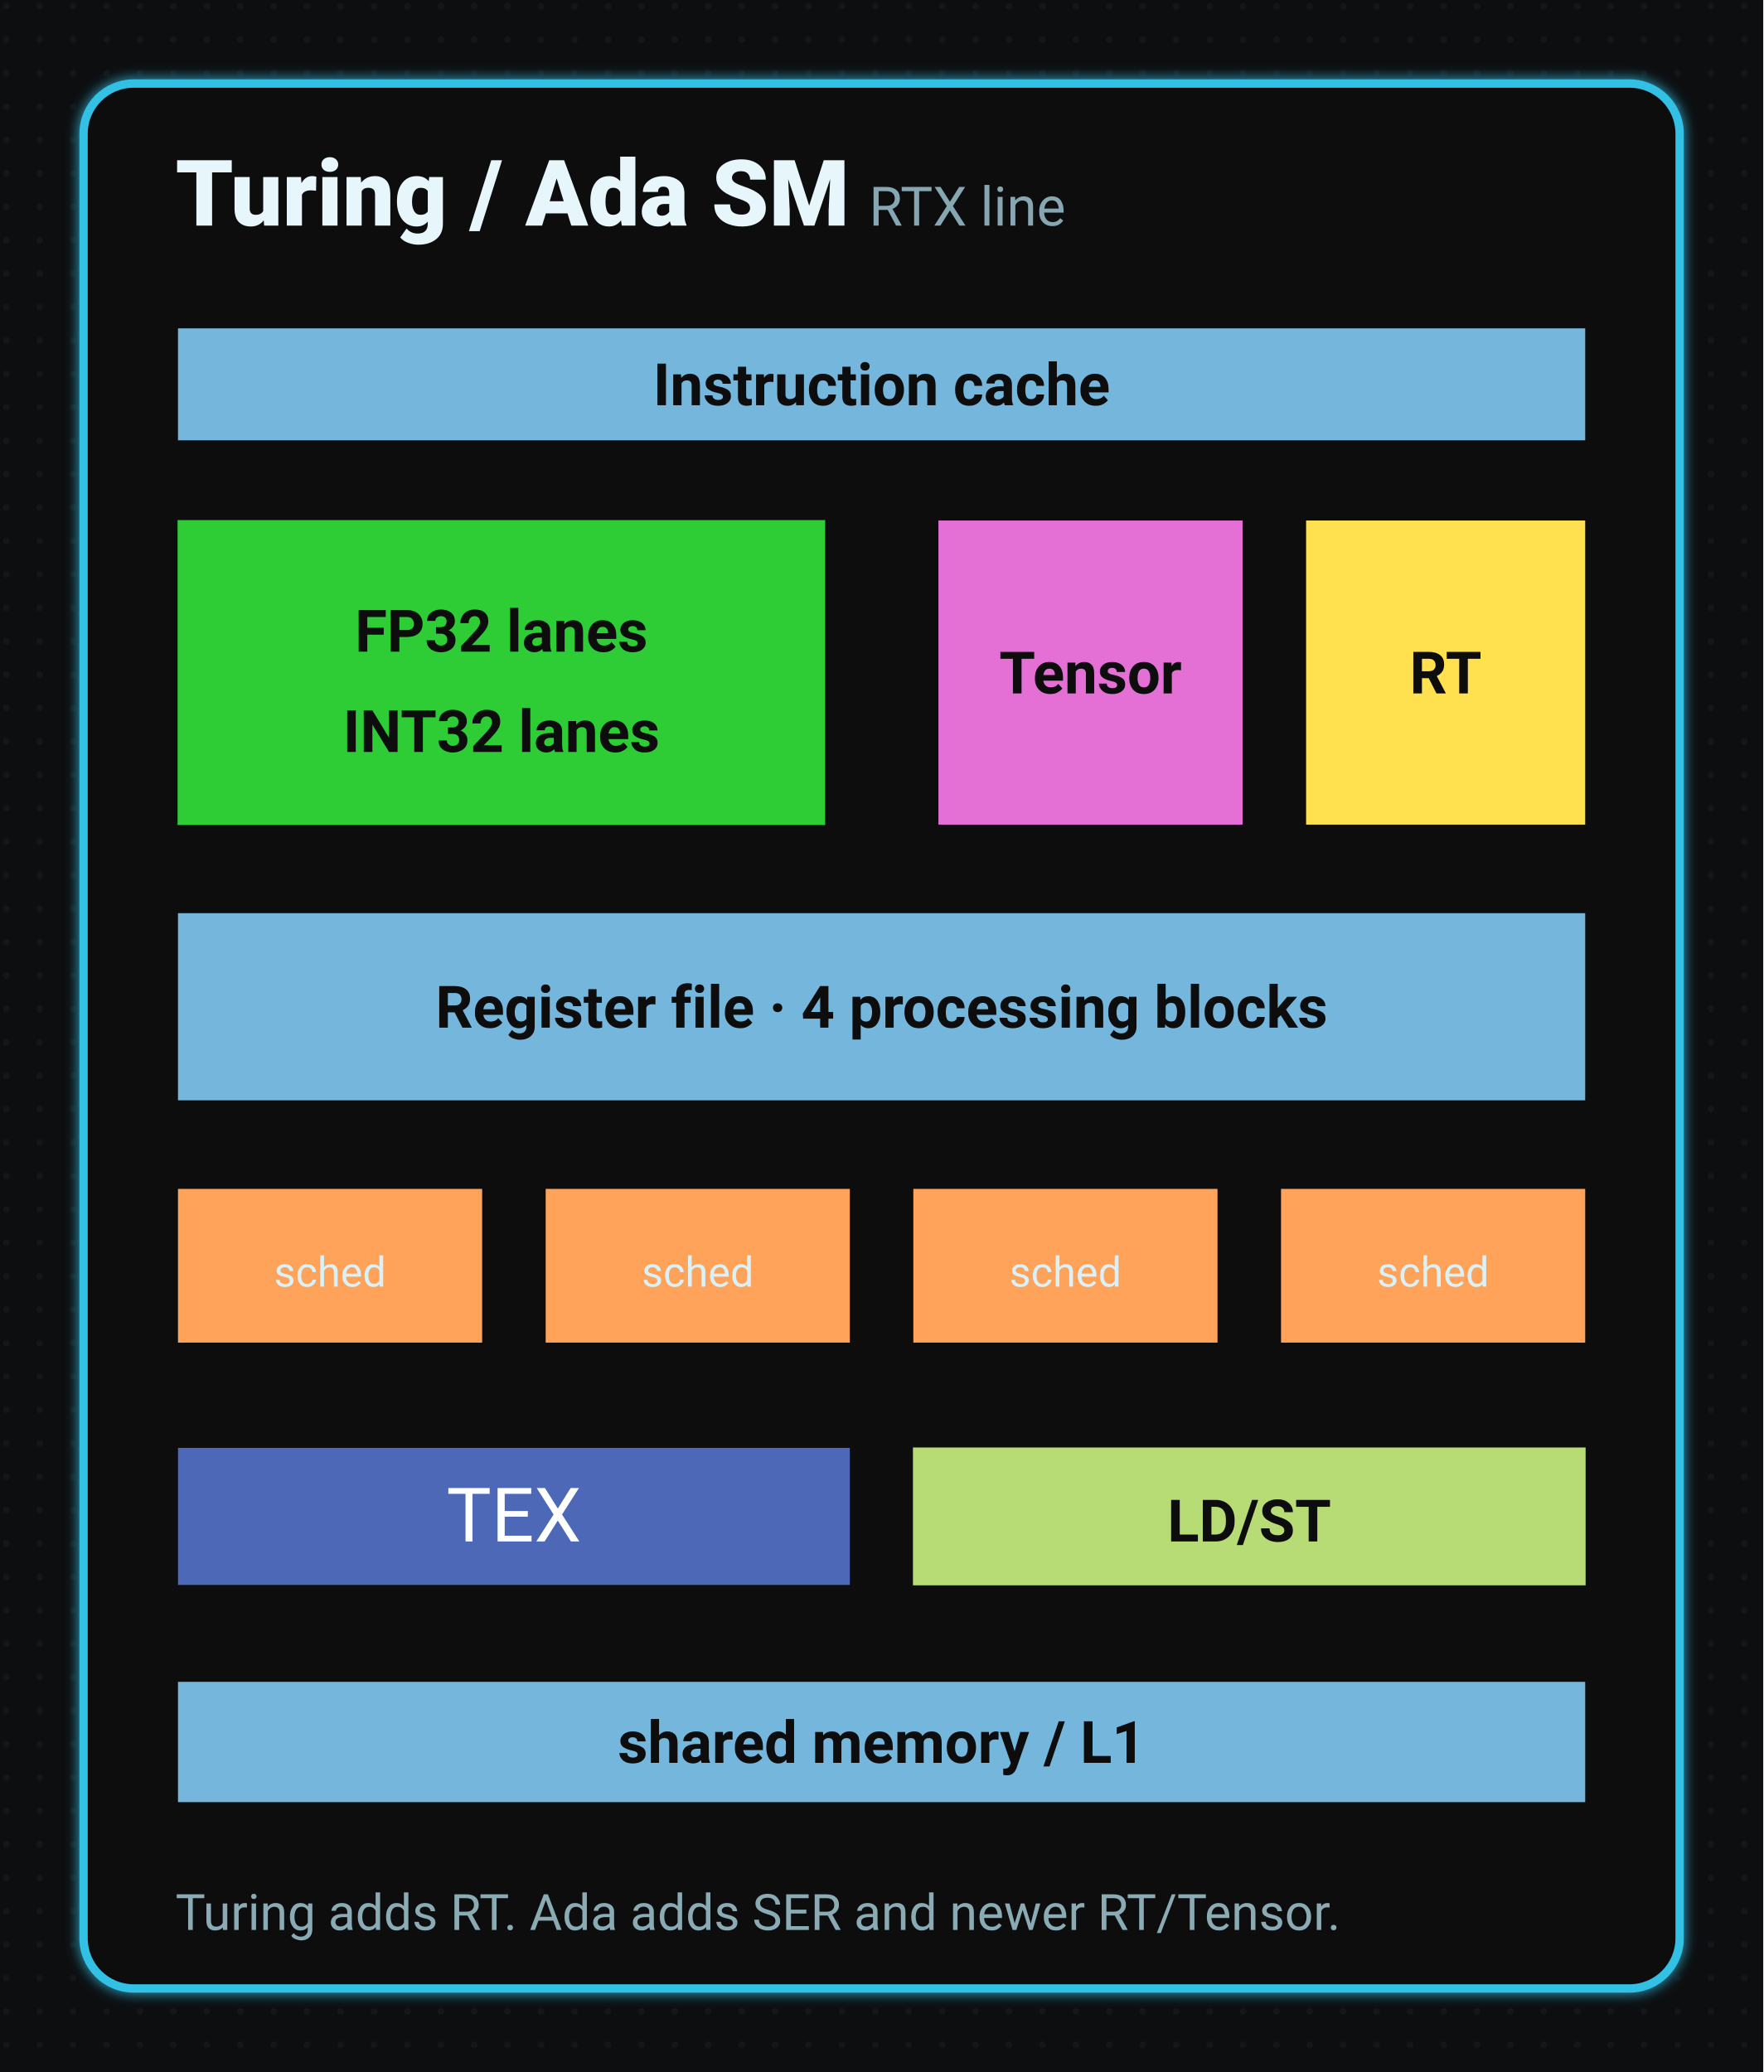
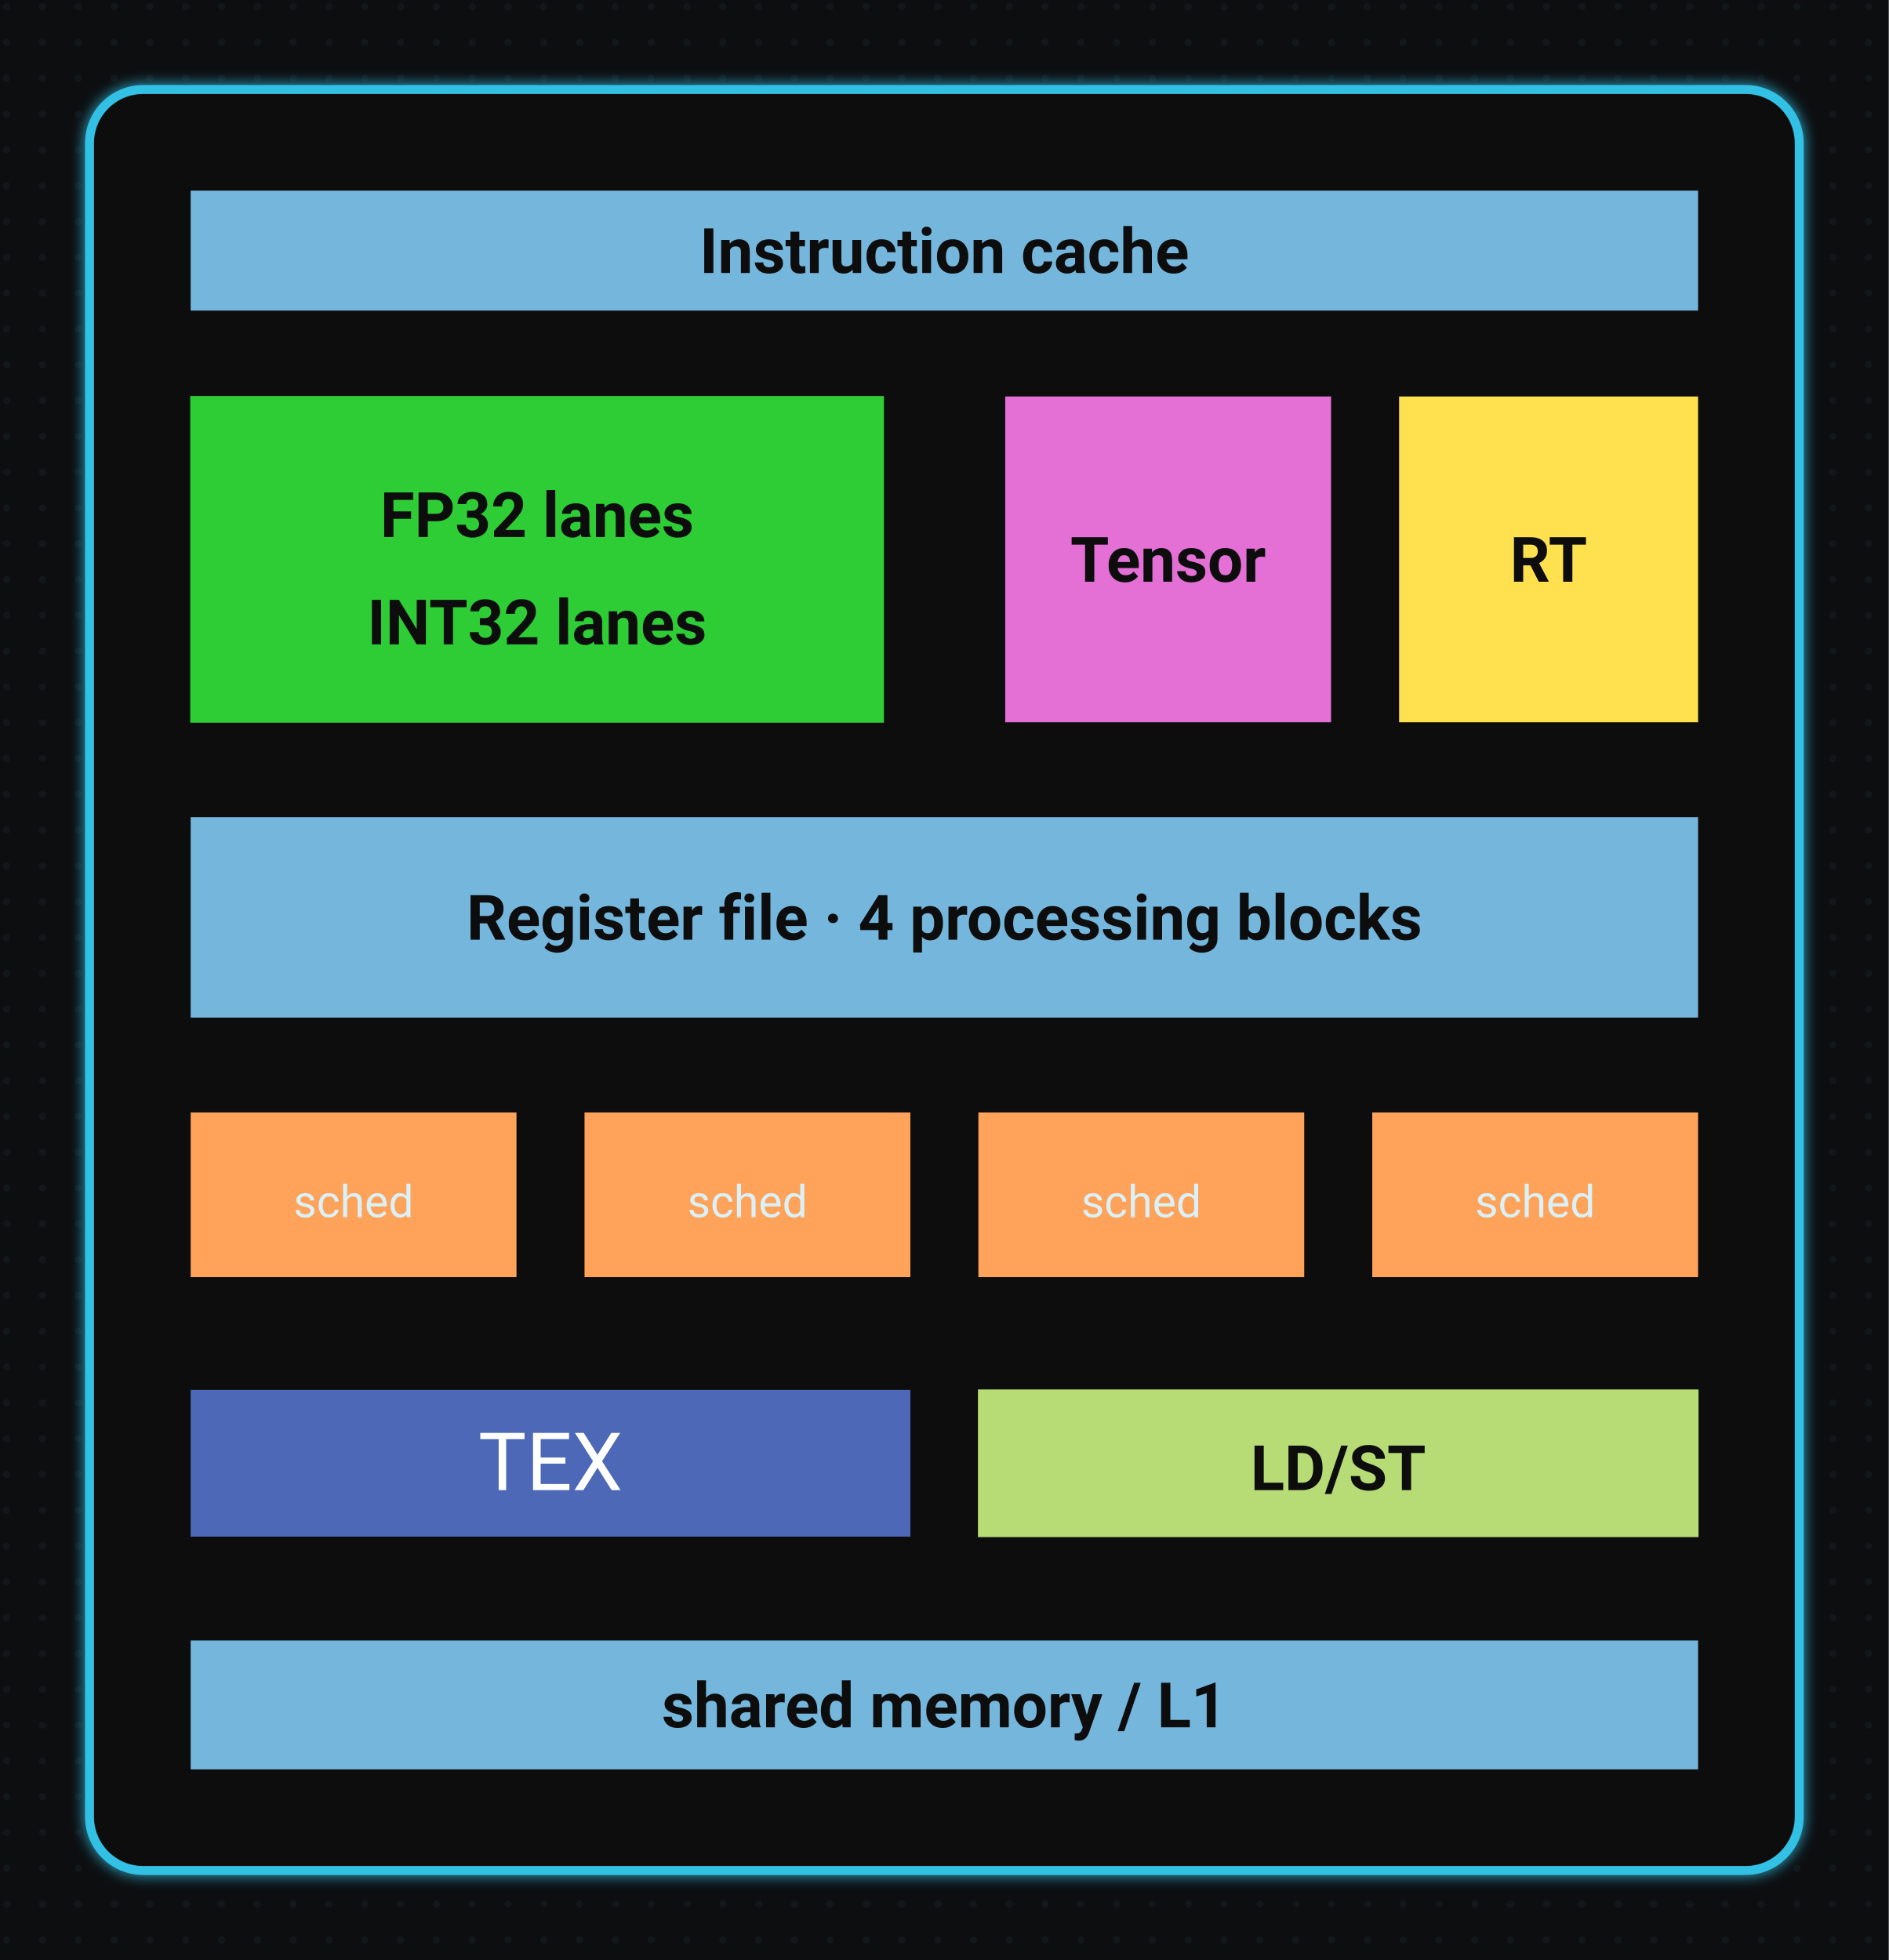
- <svg xmlns="http://www.w3.org/2000/svg" viewBox="0 0 422 496" role="img">
+ <svg xmlns="http://www.w3.org/2000/svg" viewBox="0 0 422 438" role="img">
  <style>
text{font-family:'Roboto','Noto Sans KR',-apple-system,BlinkMacSystemFont,sans-serif}
.plateTitle{font-size:22px;font-weight:800;fill:#e6f6fb}.meta{font-size:13px;fill:#86a6b1}
.label{font-size:14px;font-weight:700;fill:#0d0e10}.darkLabel{font-size:13px;font-weight:700;fill:#d9f1f7}
.small{font-size:12px;fill:#d9f1f7}.tiny{font-size:10px;fill:#d9f1f7}.note{font-size:12px;fill:#8aaab4}
.outline{fill:#0d0e10;stroke:#33c0e4;stroke-width:2}.ic{fill:#75b7dc;stroke:#0d0e10;stroke-width:1.2}
.sched{fill:#ffa25a;stroke:#0d0e10;stroke-width:1.2}.reg{fill:#75b7dc;stroke:#0d0e10;stroke-width:1.2}
.core{fill:#2dcc35;stroke:#0d0e10;stroke-width:1}.ldst{fill:#b7db75;stroke:#0d0e10;stroke-width:1}
.sfu{fill:#8fd06b;stroke:#0d0e10;stroke-width:1}.tensor{fill:#e46fd6;stroke:#0d0e10;stroke-width:1.2}
.rt{fill:#ffe14f;stroke:#0d0e10;stroke-width:1.2}.tex{fill:#4d68b7;stroke:#0d0e10;stroke-width:1.2}
.mem{fill:#75b7dc;stroke:#0d0e10;stroke-width:1.2}.hot{fill:#e46fd6;stroke:#0d0e10;stroke-width:1.2}
.fabric{fill:#a9c0d5;stroke:#0d0e10;stroke-width:1.2}.arrow{fill:#a9b0b4}
</style>
  <defs>
    <filter id="glow" x="-20%" y="-20%" width="140%" height="140%">
      <feGaussianBlur stdDeviation="1.6" result="b" />
      <feMerge>
        <feMergeNode in="b" />
        <feMergeNode in="SourceGraphic" />
      </feMerge>
    </filter>
    <pattern id="dots" width="8" height="8" patternUnits="userSpaceOnUse">
      <circle cx="1.5" cy="1.5" r="0.8" fill="#1b2a30" />
    </pattern>
  </defs>
-   <rect width="422" height="496" fill="#0d0e10" />
-   <rect width="422" height="496" fill="url(#dots)" opacity="0.32" />
+   <rect width="422" height="438" fill="#0d0e10" />
+   <rect width="422" height="438" fill="url(#dots)" opacity="0.32" />
  <g transform="translate(20 20)" filter="url(#glow)">
-     <rect width="382" height="456" rx="12" class="outline" />
-     <text x="22" y="34" class="plateTitle">Turing / Ada SM</text>
-     <text x="188" y="34" class="meta">RTX line</text>
-     <rect x="22" y="58" width="338" height="28" class="ic" />
-     <text x="191" y="77" text-anchor="middle" class="label">Instruction cache</text>
-     <g transform="translate(22 104)">
-       <rect width="156" height="74" class="core" />
-       <text x="78" y="32" text-anchor="middle" class="label">FP32 lanes</text>
-       <text x="78" y="56" text-anchor="middle" class="label">INT32 lanes</text>
-       <rect x="182" width="74" height="74" class="tensor" />
-       <text x="219" y="42" text-anchor="middle" class="label">Tensor</text>
-       <rect x="270" width="68" height="74" class="rt" />
-       <text x="304" y="42" text-anchor="middle" class="label">RT</text>
+     <rect width="382" height="398" rx="12" class="outline" />
+     <g transform="translate(0 -36)">
+       <rect x="22" y="58" width="338" height="28" class="ic" />
+       <text x="191" y="77" text-anchor="middle" class="label">Instruction cache</text>
+       <g transform="translate(22 104)">
+         <rect width="156" height="74" class="core" />
+         <text x="78" y="32" text-anchor="middle" class="label">FP32 lanes</text>
+         <text x="78" y="56" text-anchor="middle" class="label">INT32 lanes</text>
+         <rect x="182" width="74" height="74" class="tensor" />
+         <text x="219" y="42" text-anchor="middle" class="label">Tensor</text>
+         <rect x="270" width="68" height="74" class="rt" />
+         <text x="304" y="42" text-anchor="middle" class="label">RT</text>
+       </g>
+       <rect x="22" y="198" width="338" height="46" class="reg" />
+       <text x="191" y="226" text-anchor="middle" class="label">Register file · 4 processing blocks</text>
+       <g transform="translate(22 264)">
+         <rect width="74" height="38" class="sched" />
+         <rect x="88" width="74" height="38" class="sched" />
+         <rect x="176" width="74" height="38" class="sched" />
+         <rect x="264" width="74" height="38" class="sched" />
+         <text x="37" y="24" text-anchor="middle" class="tiny" fill="#0d0e10">sched</text>
+         <text x="125" y="24" text-anchor="middle" class="tiny" fill="#0d0e10">sched</text>
+         <text x="213" y="24" text-anchor="middle" class="tiny" fill="#0d0e10">sched</text>
+         <text x="301" y="24" text-anchor="middle" class="tiny" fill="#0d0e10">sched</text>
+       </g>
+       <rect x="22" y="326" width="162" height="34" class="tex" />
+       <text x="103" y="349" text-anchor="middle" font-size="18" fill="#fff">TEX</text>
+       <rect x="198" y="326" width="162" height="34" class="ldst" />
+       <text x="279" y="349" text-anchor="middle" class="label">LD/ST</text>
+       <rect x="22" y="382" width="338" height="30" class="mem" />
+       <text x="191" y="402" text-anchor="middle" class="label">shared memory / L1</text>
    </g>
-     <rect x="22" y="198" width="338" height="46" class="reg" />
-     <text x="191" y="226" text-anchor="middle" class="label">Register file · 4 processing blocks</text>
-     <g transform="translate(22 264)">
-       <rect width="74" height="38" class="sched" />
-       <rect x="88" width="74" height="38" class="sched" />
-       <rect x="176" width="74" height="38" class="sched" />
-       <rect x="264" width="74" height="38" class="sched" />
-       <text x="37" y="24" text-anchor="middle" class="tiny" fill="#0d0e10">sched</text>
-       <text x="125" y="24" text-anchor="middle" class="tiny" fill="#0d0e10">sched</text>
-       <text x="213" y="24" text-anchor="middle" class="tiny" fill="#0d0e10">sched</text>
-       <text x="301" y="24" text-anchor="middle" class="tiny" fill="#0d0e10">sched</text>
-     </g>
-     <rect x="22" y="326" width="162" height="34" class="tex" />
-     <text x="103" y="349" text-anchor="middle" font-size="18" fill="#fff">TEX</text>
-     <rect x="198" y="326" width="162" height="34" class="ldst" />
-     <text x="279" y="349" text-anchor="middle" class="label">LD/ST</text>
-     <rect x="22" y="382" width="338" height="30" class="mem" />
-     <text x="191" y="402" text-anchor="middle" class="label">shared memory / L1</text>
-     <text x="22" y="442" class="note">Turing adds RT. Ada adds SER and newer RT/Tensor.</text>
  </g>
</svg>
